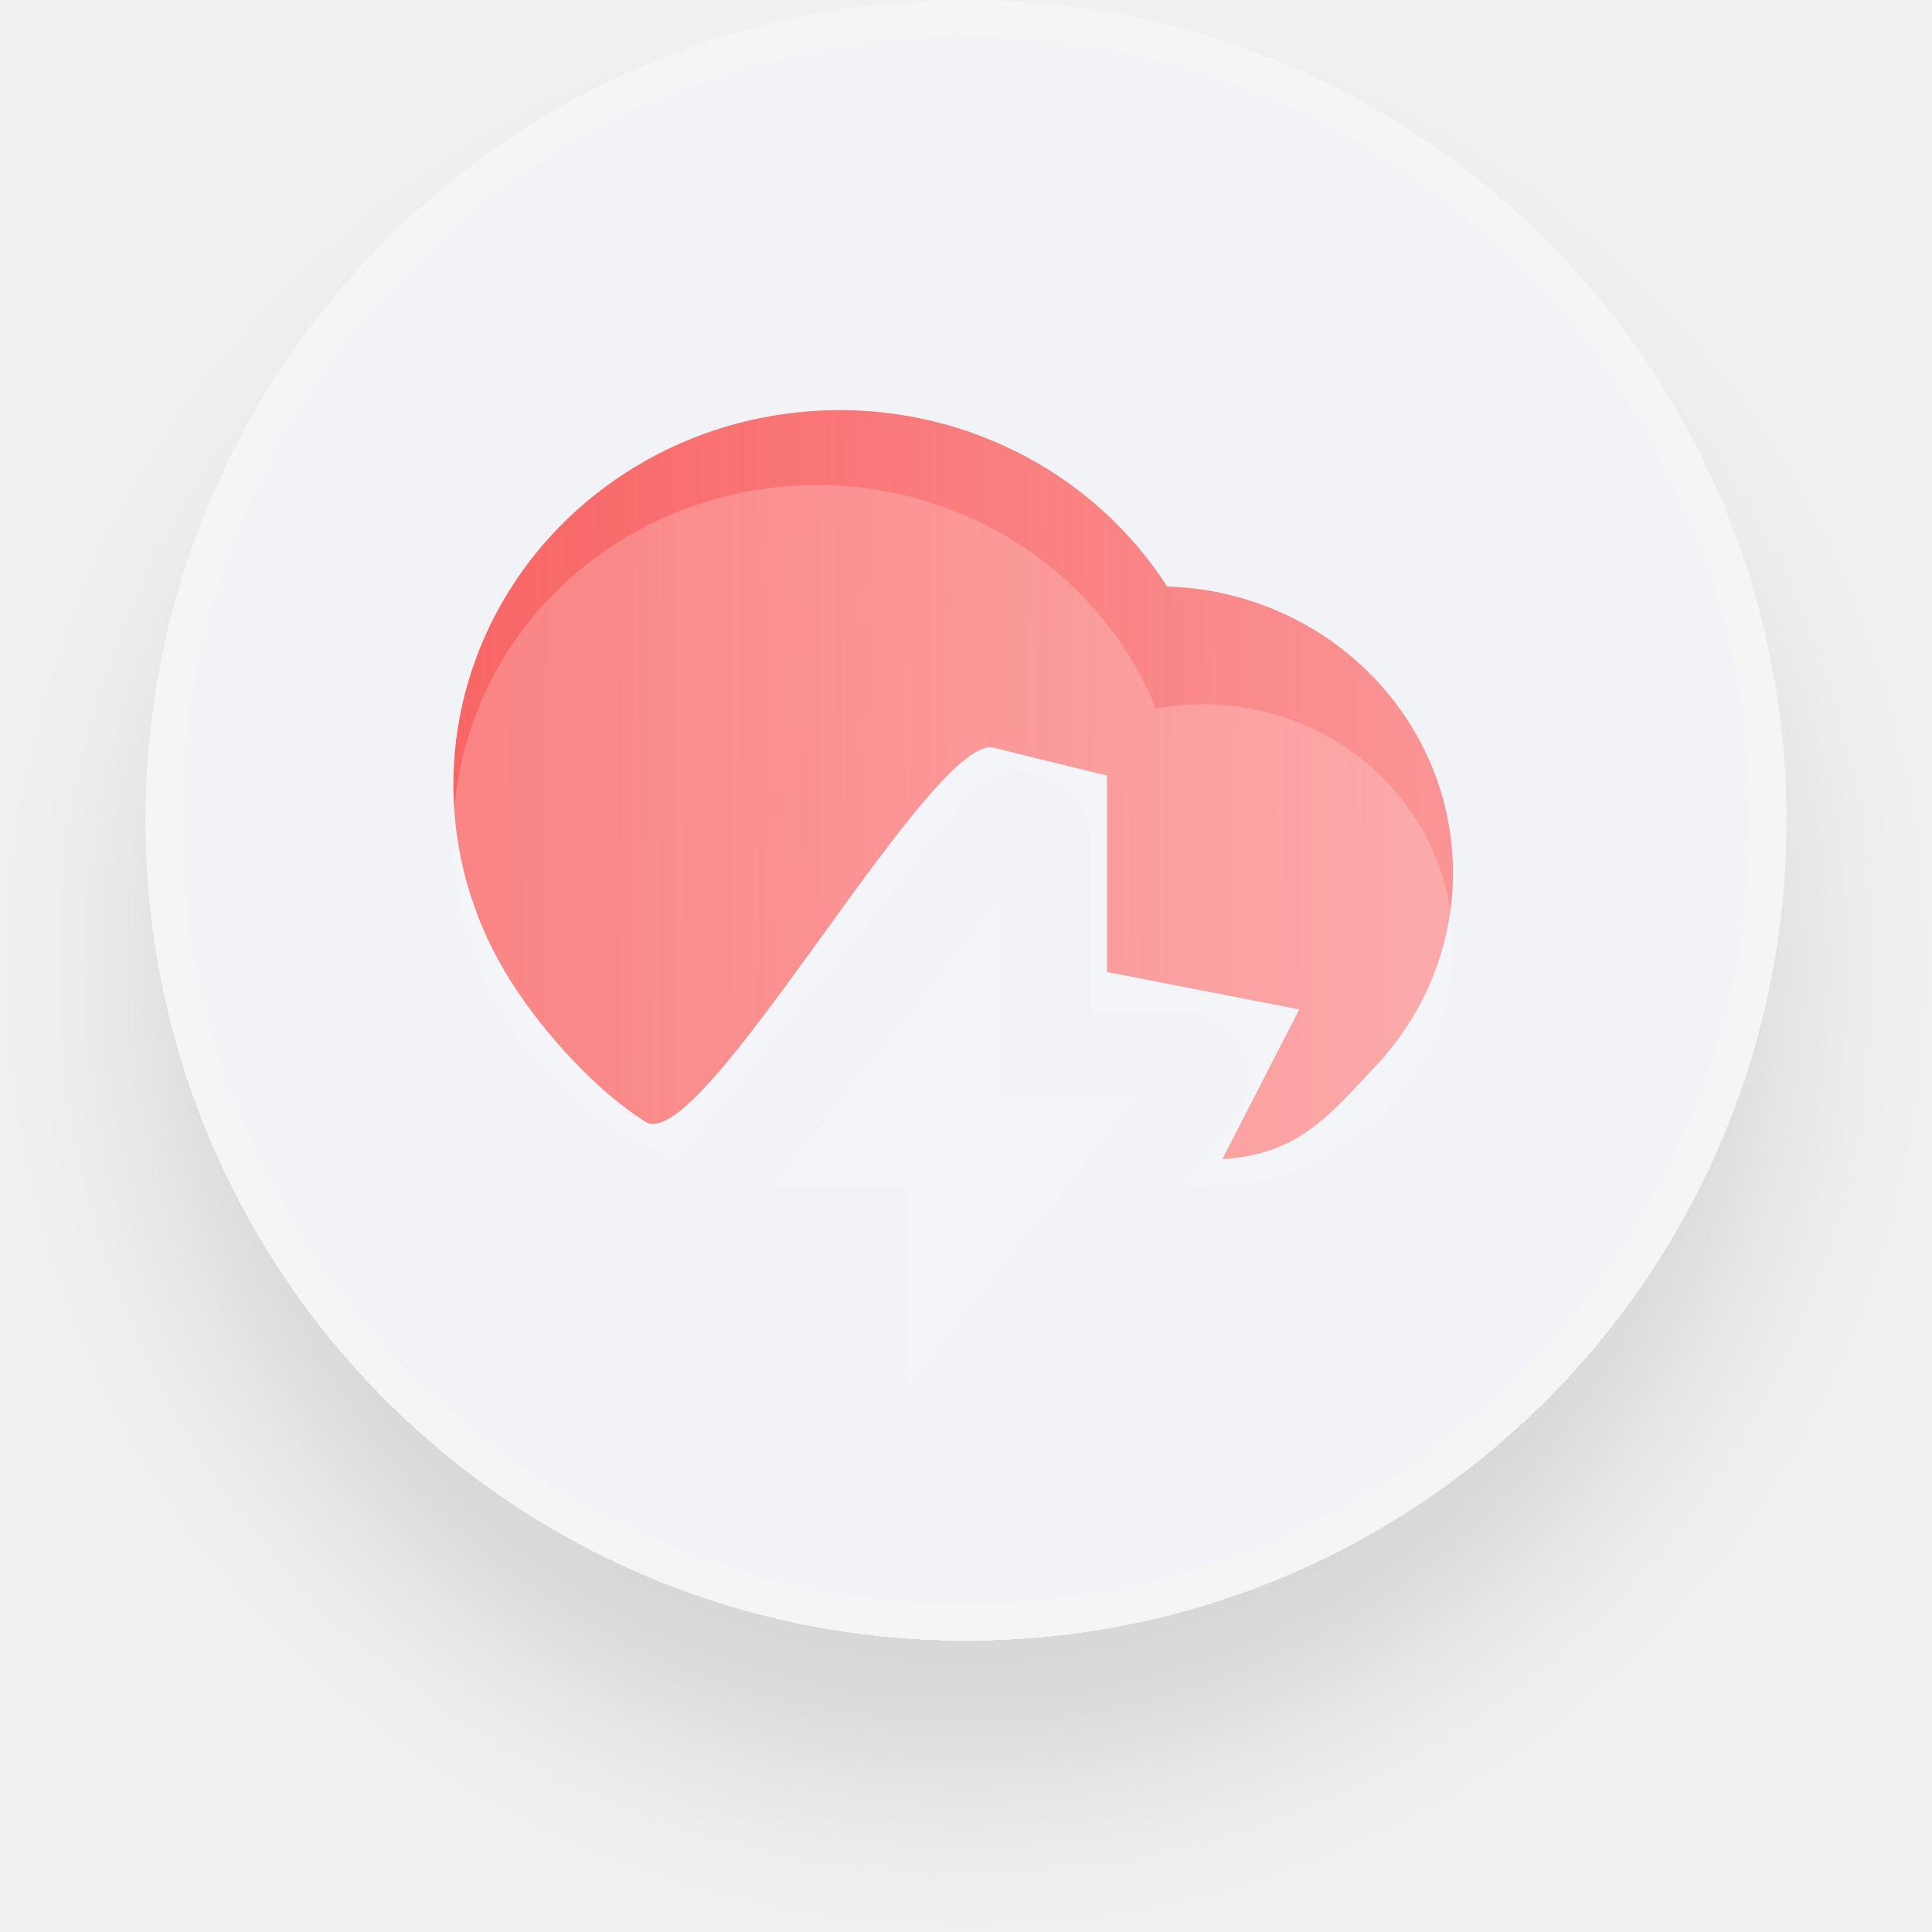
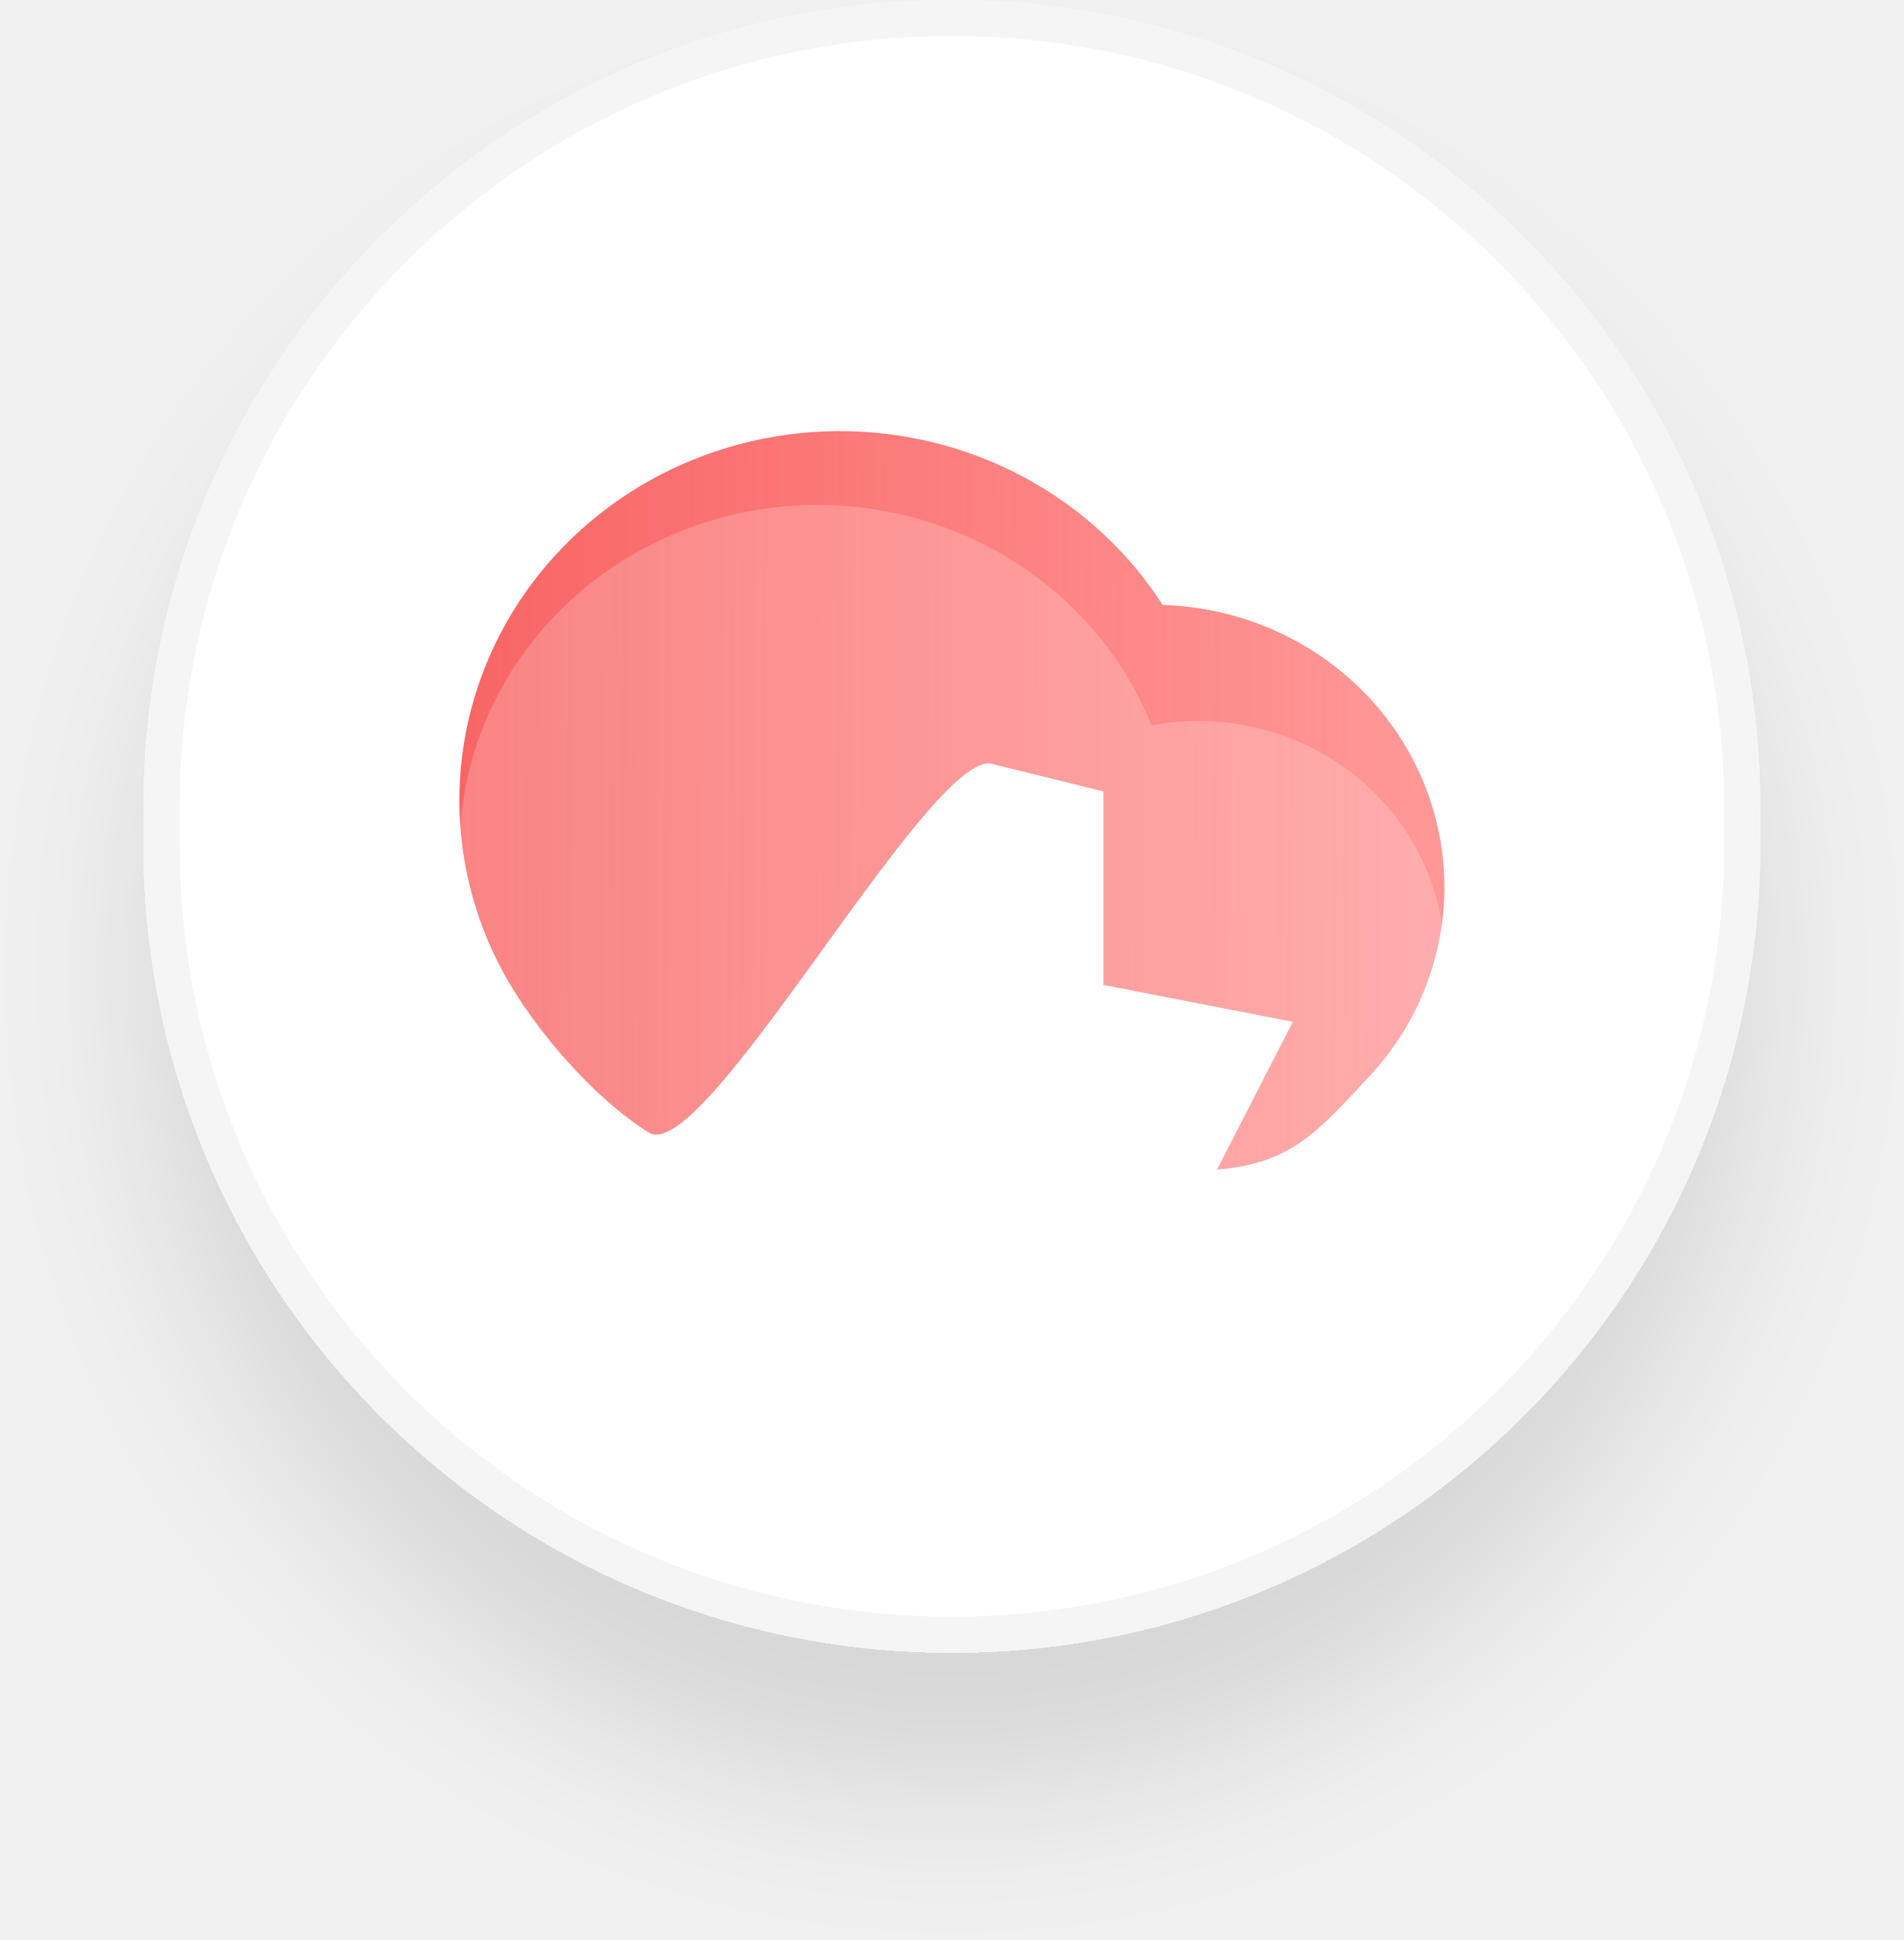
- <svg xmlns="http://www.w3.org/2000/svg" width="53" height="53" viewBox="0 0 53 53" fill="none">
-   <g filter="url(#filter0_d_191_526)">
-     <rect x="4" width="45" height="45" rx="22.5" fill="#F1F3F6" />
-     <rect x="4.5" y="0.5" width="44" height="44" rx="22" stroke="#F5F5F5" />
+ <svg xmlns="http://www.w3.org/2000/svg" width="53" height="54" viewBox="0 0 53 54" fill="none">
+   <g filter="url(#filter0_d_0_1)">
+     <rect x="4" width="45" height="46" rx="22.5" fill="white" />
+     <rect x="4.5" y="0.5" width="44" height="45" rx="22" stroke="#F5F5F5" />
  </g>
-   <path d="M27.203 20.499C25.389 20.395 19.24 31.729 17.711 30.775C16.182 29.822 14.524 27.901 13.673 26.343C12.821 24.785 12.397 23.041 12.441 21.278C12.485 19.515 12.995 17.793 13.924 16.277C14.852 14.761 16.167 13.502 17.742 12.622C19.317 11.742 21.099 11.27 22.916 11.251C24.734 11.232 26.526 11.667 28.12 12.514C29.714 13.361 31.056 14.592 32.018 16.089C34.09 16.153 36.057 16.985 37.515 18.414C38.974 19.843 39.812 21.761 39.857 23.771C39.903 25.782 39.152 27.733 37.76 29.222C36.368 30.712 35.598 31.651 33.531 31.803L35.641 27.692L30.367 26.665V21.278L27.203 20.499Z" fill="url(#paint0_linear_191_526)" />
-   <g filter="url(#filter1_b_191_526)">
-     <path d="M32.368 32.55L33.884 30.65C34.097 30.383 34.228 30.063 34.263 29.728C34.297 29.393 34.234 29.055 34.08 28.752C33.925 28.45 33.686 28.195 33.39 28.017C33.093 27.839 32.751 27.745 32.401 27.745H29.889V22.963C29.889 22.585 29.767 22.218 29.54 21.911C29.312 21.605 28.991 21.375 28.621 21.253C28.251 21.132 27.85 21.126 27.476 21.235C27.102 21.344 26.773 21.564 26.535 21.863L18.6 31.824C16.467 30.972 14.706 29.434 13.617 27.471C12.529 25.508 12.179 23.241 12.628 21.057C13.078 18.873 14.298 16.907 16.081 15.493C17.864 14.08 20.101 13.307 22.409 13.305C24.418 13.305 26.381 13.891 28.041 14.985C29.7 16.079 30.978 17.632 31.707 19.438C32.645 19.264 33.61 19.281 34.541 19.488C35.472 19.695 36.348 20.087 37.112 20.639C37.877 21.192 38.513 21.892 38.981 22.695C39.449 23.499 39.737 24.388 39.828 25.305C39.919 26.223 39.81 27.148 39.509 28.023C39.208 28.897 38.72 29.701 38.078 30.383C37.435 31.065 36.653 31.61 35.779 31.983C34.906 32.357 33.961 32.55 33.006 32.55H32.368ZM27.396 30.151H31.136L24.902 37.969V32.556H21.162L27.396 24.732V30.151Z" fill="white" fill-opacity="0.2" />
+   <path d="M27.555 21.249C25.74 21.145 19.592 32.478 18.062 31.525C16.533 30.572 14.876 28.651 14.024 27.093C13.172 25.535 12.748 23.791 12.792 22.028C12.836 20.265 13.347 18.543 14.275 17.027C15.204 15.511 16.519 14.252 18.094 13.372C19.669 12.492 21.451 12.02 23.268 12.001C25.085 11.982 26.877 12.417 28.471 13.264C30.065 14.111 31.408 15.342 32.369 16.839C34.441 16.903 36.409 17.735 37.867 19.164C39.325 20.593 40.163 22.511 40.209 24.521C40.255 26.532 39.504 28.483 38.112 29.972C36.719 31.462 35.95 32.401 33.883 32.553L35.992 28.442L30.719 27.415V22.028L27.555 21.249Z" fill="url(#paint0_linear_0_1)" />
+   <g filter="url(#filter1_b_0_1)">
+     <path d="M32.719 33.3L34.235 31.4C34.449 31.133 34.58 30.813 34.614 30.478C34.649 30.143 34.586 29.805 34.431 29.502C34.277 29.2 34.038 28.945 33.741 28.767C33.445 28.589 33.102 28.495 32.753 28.495H30.241V23.713C30.241 23.335 30.119 22.968 29.891 22.661C29.664 22.355 29.342 22.125 28.972 22.003C28.602 21.882 28.202 21.876 27.828 21.985C27.454 22.094 27.125 22.314 26.887 22.613L18.951 32.574C16.819 31.722 15.058 30.184 13.969 28.221C12.88 26.258 12.531 23.991 12.98 21.807C13.429 19.623 14.649 17.657 16.433 16.243C18.216 14.83 20.452 14.057 22.76 14.055C24.77 14.055 26.733 14.641 28.392 15.735C30.051 16.829 31.329 18.382 32.059 20.188C32.996 20.014 33.962 20.031 34.893 20.238C35.824 20.445 36.699 20.837 37.464 21.389C38.228 21.942 38.865 22.642 39.333 23.445C39.8 24.249 40.089 25.138 40.18 26.055C40.271 26.973 40.162 27.898 39.861 28.773C39.559 29.647 39.072 30.451 38.429 31.133C37.787 31.815 37.004 32.36 36.131 32.733C35.257 33.107 34.313 33.3 33.358 33.3H32.719ZM27.747 30.901H31.488L25.254 38.719V33.306H21.513L27.747 25.482V30.901Z" fill="white" fill-opacity="0.2" />
  </g>
  <defs>
-     <filter id="filter0_d_191_526" x="0" y="0" width="53" height="53" filterUnits="userSpaceOnUse" color-interpolation-filters="sRGB">
+     <filter id="filter0_d_0_1" x="0" y="0" width="53" height="54" filterUnits="userSpaceOnUse" color-interpolation-filters="sRGB">
      <feFlood flood-opacity="0" result="BackgroundImageFix" />
      <feColorMatrix in="SourceAlpha" type="matrix" values="0 0 0 0 0 0 0 0 0 0 0 0 0 0 0 0 0 0 127 0" result="hardAlpha" />
      <feOffset dy="4" />
      <feGaussianBlur stdDeviation="2" />
      <feComposite in2="hardAlpha" operator="out" />
      <feColorMatrix type="matrix" values="0 0 0 0 0 0 0 0 0 0 0 0 0 0 0 0 0 0 0.1 0" />
-       <feBlend mode="normal" in2="BackgroundImageFix" result="effect1_dropShadow_191_526" />
-       <feBlend mode="normal" in="SourceGraphic" in2="effect1_dropShadow_191_526" result="shape" />
+       <feBlend mode="normal" in2="BackgroundImageFix" result="effect1_dropShadow_0_1" />
+       <feBlend mode="normal" in="SourceGraphic" in2="effect1_dropShadow_0_1" result="shape" />
    </filter>
-     <filter id="filter1_b_191_526" x="-72.562" y="-71.695" width="197.422" height="194.663" filterUnits="userSpaceOnUse" color-interpolation-filters="sRGB">
+     <filter id="filter1_b_0_1" x="-72.211" y="-70.945" width="197.422" height="194.663" filterUnits="userSpaceOnUse" color-interpolation-filters="sRGB">
      <feFlood flood-opacity="0" result="BackgroundImageFix" />
      <feGaussianBlur in="BackgroundImageFix" stdDeviation="42.5" />
-       <feComposite in2="SourceAlpha" operator="in" result="effect1_backgroundBlur_191_526" />
-       <feBlend mode="normal" in="SourceGraphic" in2="effect1_backgroundBlur_191_526" result="shape" />
+       <feComposite in2="SourceAlpha" operator="in" result="effect1_backgroundBlur_0_1" />
+       <feBlend mode="normal" in="SourceGraphic" in2="effect1_backgroundBlur_0_1" result="shape" />
    </filter>
-     <linearGradient id="paint0_linear_191_526" x1="12.438" y1="20.841" x2="39.202" y2="21.001" gradientUnits="userSpaceOnUse">
+     <linearGradient id="paint0_linear_0_1" x1="12.789" y1="21.591" x2="39.553" y2="21.751" gradientUnits="userSpaceOnUse">
      <stop stop-color="#F86565" />
      <stop offset="1" stop-color="#FF6060" stop-opacity="0.65" />
    </linearGradient>
  </defs>
</svg>
